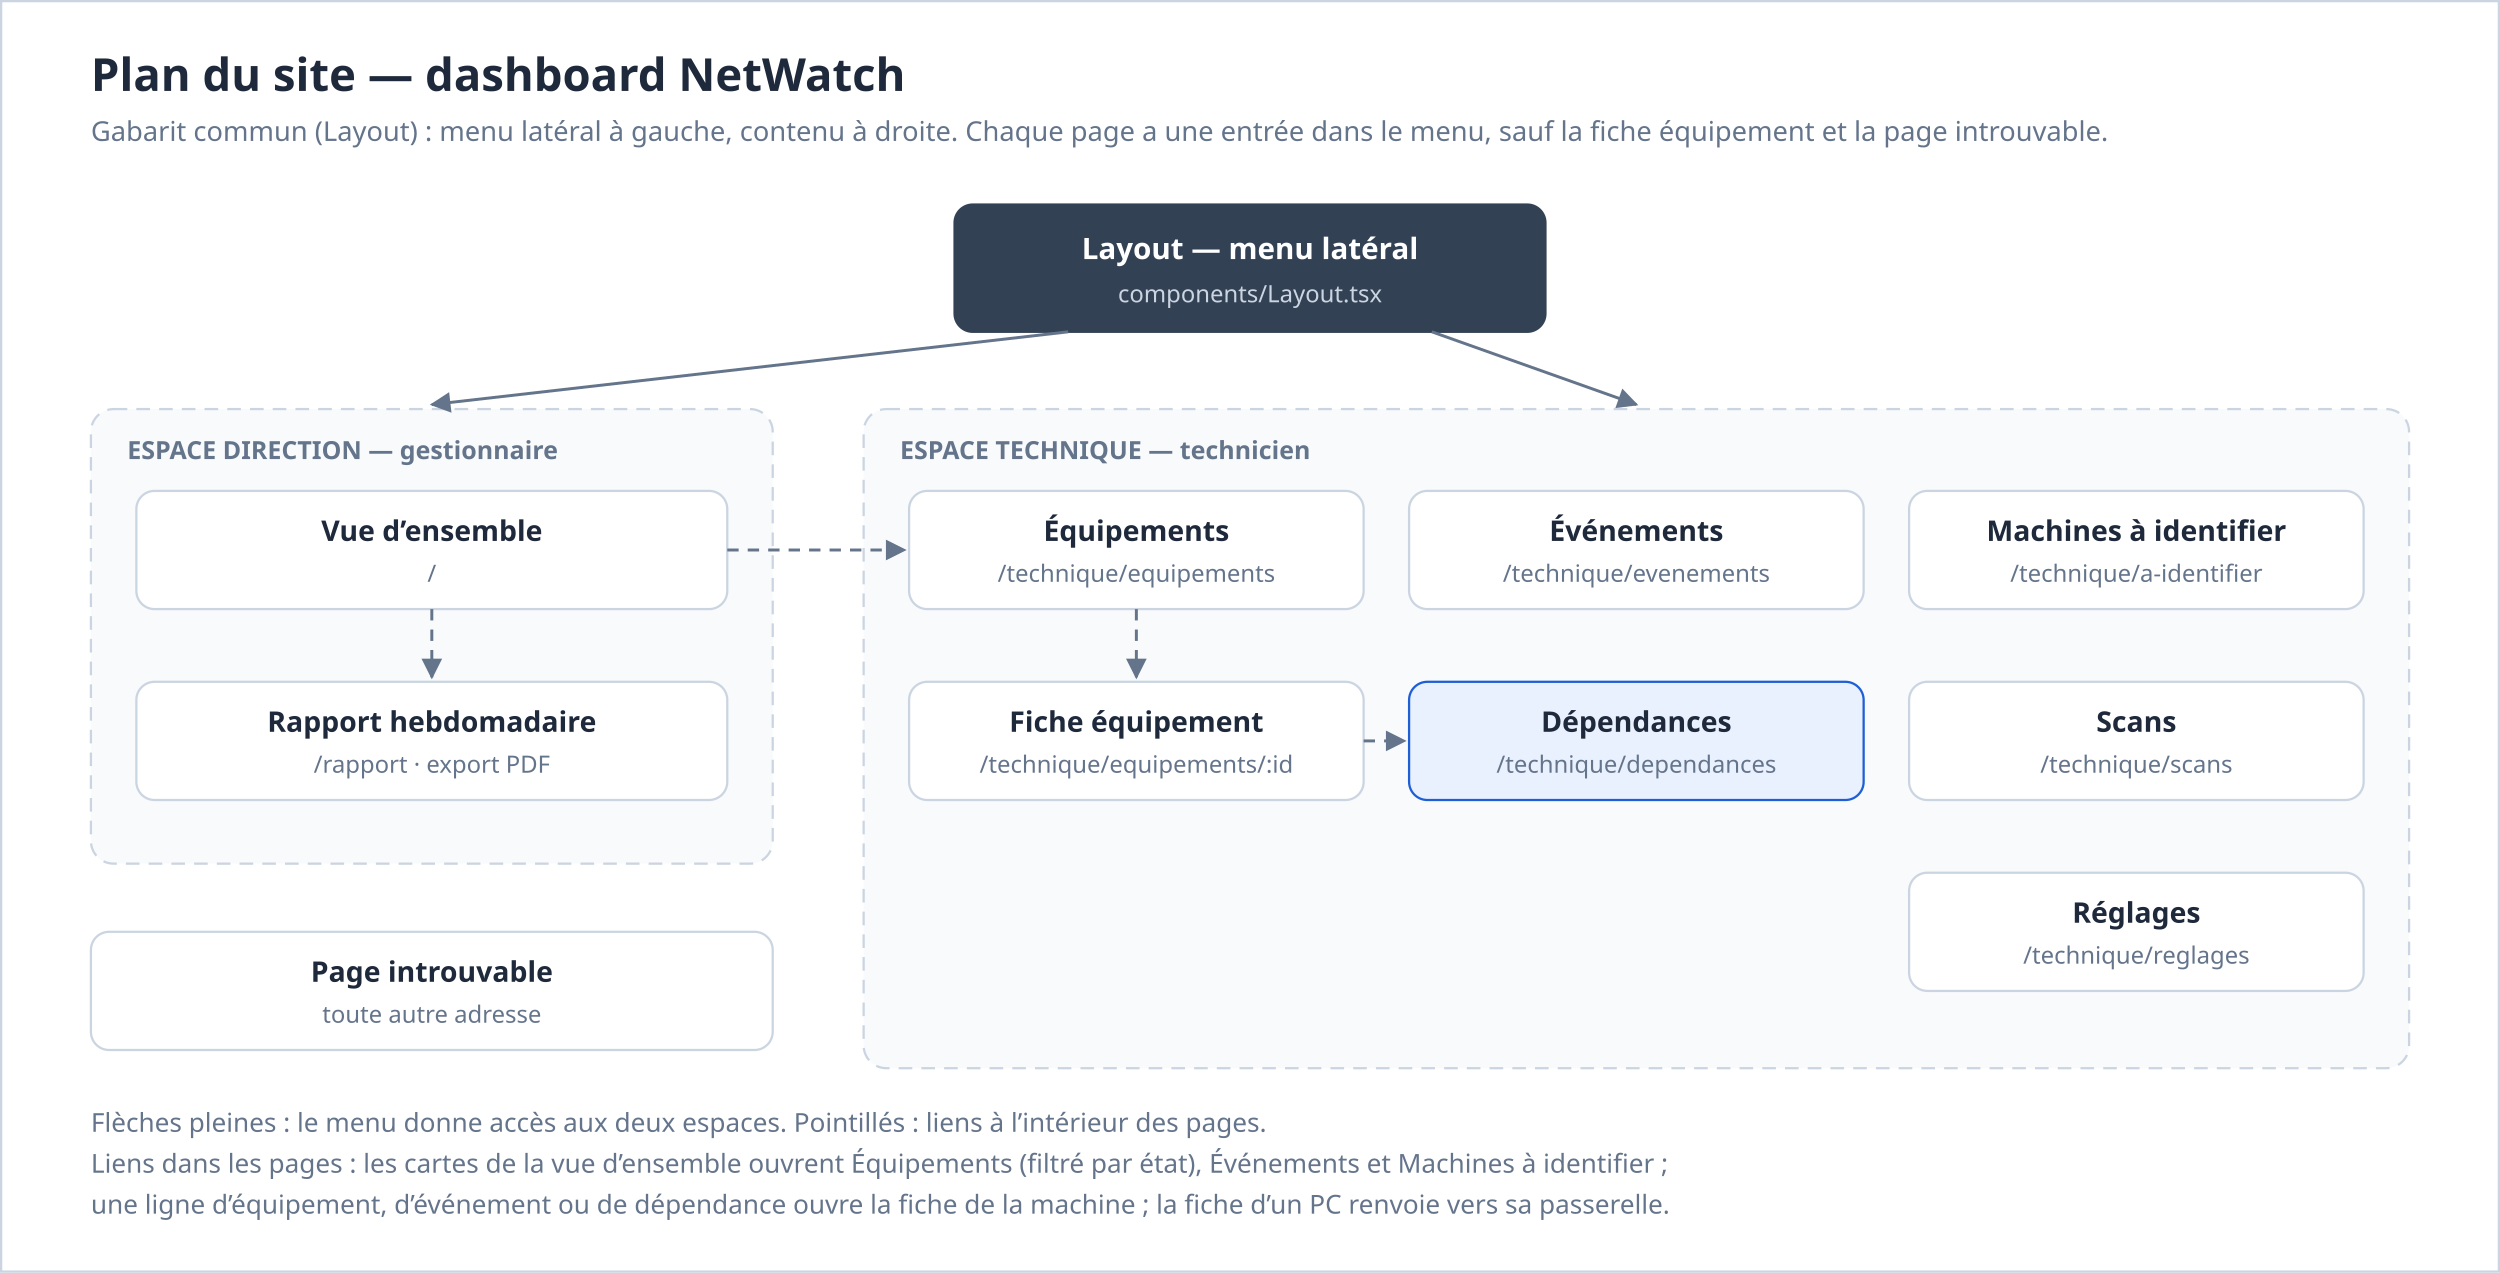
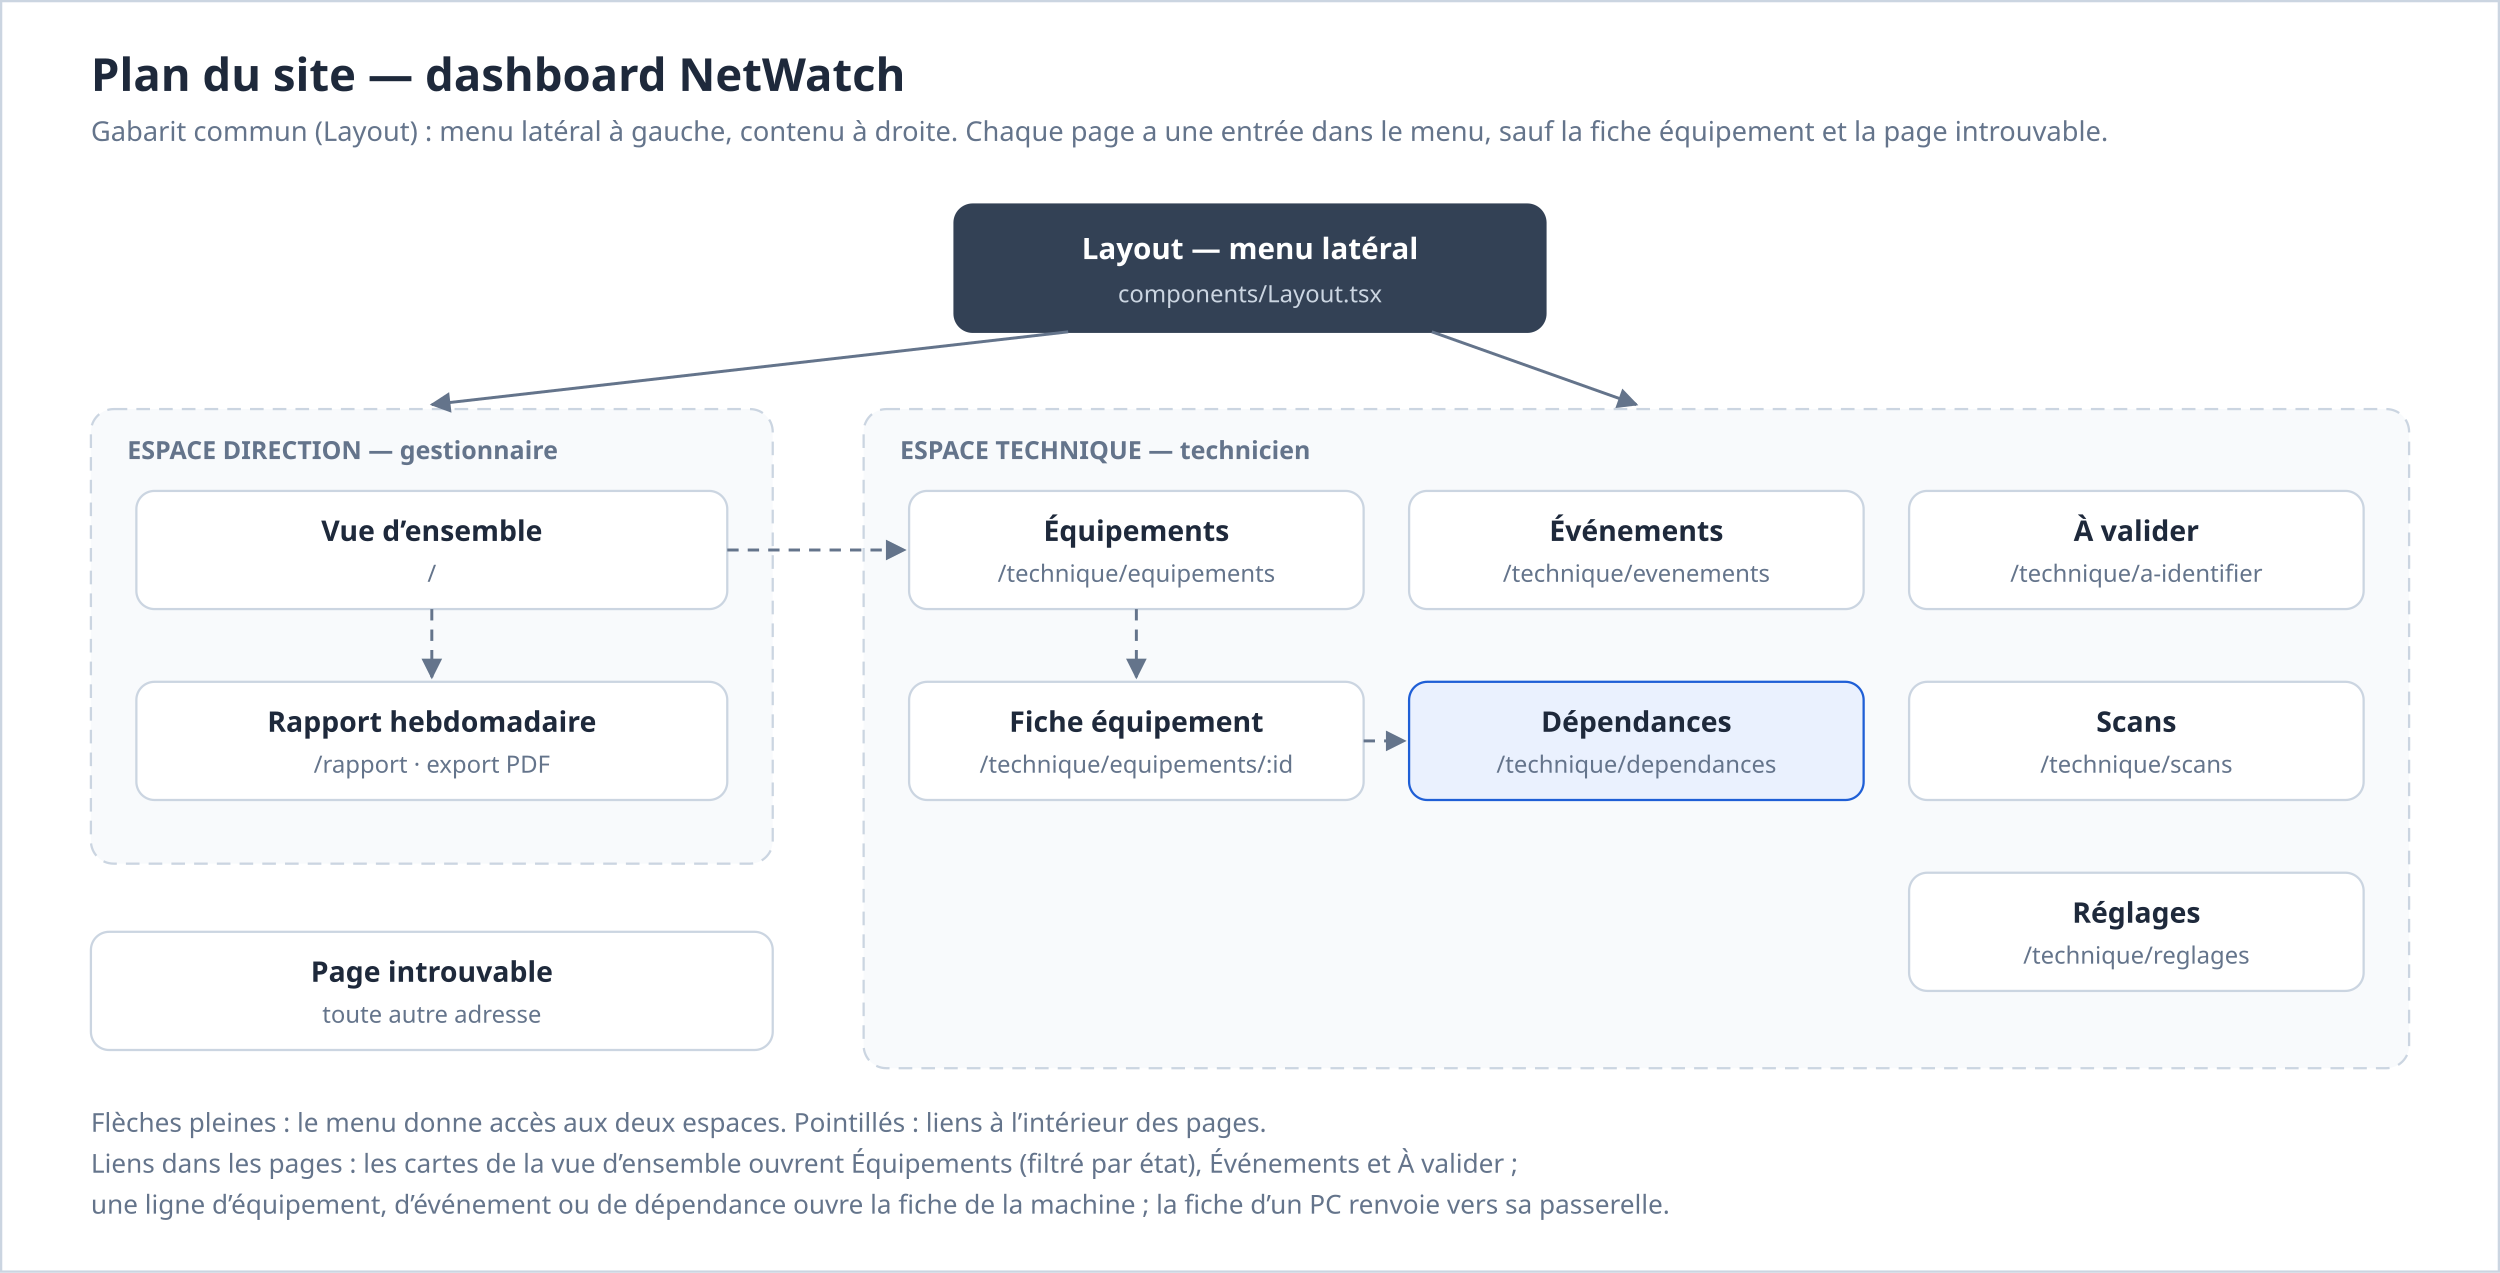
<svg xmlns="http://www.w3.org/2000/svg" viewBox="0 0 1100 560" width="1100" height="560" role="img" aria-label="Plan du site du dashboard NetWatch" font-family="Segoe UI, system-ui, sans-serif">
  <defs>
    <marker id="a" viewBox="0 0 10 10" refX="9" refY="5" markerWidth="7" markerHeight="7" orient="auto-start-reverse">
      <path d="M0,0 L10,5 L0,10 z" fill="#64748b" />
    </marker>
  </defs>
  <rect width="1100" height="560" fill="#fff" />
  <text x="40" y="40" font-size="20" fill="#1e293b" font-weight="700" text-anchor="start">Plan du site — dashboard NetWatch</text>
  <text x="40" y="62" font-size="12" fill="#64748b" font-weight="400" text-anchor="start">Gabarit commun (Layout) : menu latéral à gauche, contenu à droite. Chaque page a une entrée dans le menu, sauf la fiche équipement et la page introuvable.</text>
  <rect x="420" y="90" width="260" height="56" rx="8" fill="#334155" stroke="#334155" />
  <text x="550" y="114" font-size="13" fill="#fff" font-weight="700" text-anchor="middle">Layout — menu latéral</text>
  <text x="550" y="133" font-size="10.5" fill="#cbd5e1" font-weight="400" text-anchor="middle">components/Layout.tsx</text>
  <rect x="40" y="180" width="300" height="200" rx="10" fill="#f8fafc" stroke="#cbd5e1" stroke-dasharray="6 4" />
  <text x="56" y="202" font-size="11" fill="#64748b" font-weight="700" text-anchor="start">ESPACE DIRECTION — gestionnaire</text>
  <rect x="60" y="216" width="260" height="52" rx="8" fill="#fff" stroke="#cbd5e1" />
  <text x="190" y="238" font-size="12.5" fill="#1e293b" font-weight="700" text-anchor="middle">Vue d’ensemble</text>
  <text x="190" y="256" font-size="10.5" fill="#64748b" font-weight="400" text-anchor="middle">/</text>
  <rect x="60" y="300" width="260" height="52" rx="8" fill="#fff" stroke="#cbd5e1" />
  <text x="190" y="322" font-size="12.5" fill="#1e293b" font-weight="700" text-anchor="middle">Rapport hebdomadaire</text>
  <text x="190" y="340" font-size="10.5" fill="#64748b" font-weight="400" text-anchor="middle">/rapport · export PDF</text>
  <rect x="380" y="180" width="680" height="290" rx="10" fill="#f8fafc" stroke="#cbd5e1" stroke-dasharray="6 4" />
  <text x="396" y="202" font-size="11" fill="#64748b" font-weight="700" text-anchor="start">ESPACE TECHNIQUE — technicien</text>
  <rect x="400" y="216" width="200" height="52" rx="8" fill="#fff" stroke="#cbd5e1" />
  <text x="500" y="238" font-size="12.5" fill="#1e293b" font-weight="700" text-anchor="middle">Équipements</text>
  <text x="500" y="256" font-size="10.5" fill="#64748b" font-weight="400" text-anchor="middle">/technique/equipements</text>
  <rect x="620" y="216" width="200" height="52" rx="8" fill="#fff" stroke="#cbd5e1" />
  <text x="720" y="238" font-size="12.5" fill="#1e293b" font-weight="700" text-anchor="middle">Événements</text>
  <text x="720" y="256" font-size="10.5" fill="#64748b" font-weight="400" text-anchor="middle">/technique/evenements</text>
  <rect x="840" y="216" width="200" height="52" rx="8" fill="#fff" stroke="#cbd5e1" />
-   <text x="940" y="238" font-size="12.5" fill="#1e293b" font-weight="700" text-anchor="middle">Machines à identifier</text>
+   <text x="940" y="238" font-size="12.5" fill="#1e293b" font-weight="700" text-anchor="middle">À valider</text>
  <text x="940" y="256" font-size="10.5" fill="#64748b" font-weight="400" text-anchor="middle">/technique/a-identifier</text>
  <rect x="400" y="300" width="200" height="52" rx="8" fill="#fff" stroke="#cbd5e1" />
  <text x="500" y="322" font-size="12.5" fill="#1e293b" font-weight="700" text-anchor="middle">Fiche équipement</text>
  <text x="500" y="340" font-size="10.5" fill="#64748b" font-weight="400" text-anchor="middle">/technique/equipements/:id</text>
  <rect x="620" y="300" width="200" height="52" rx="8" fill="#eaf1fe" stroke="#1f5fd6" />
  <text x="720" y="322" font-size="12.5" fill="#1e293b" font-weight="700" text-anchor="middle">Dépendances</text>
  <text x="720" y="340" font-size="10.5" fill="#64748b" font-weight="400" text-anchor="middle">/technique/dependances</text>
  <rect x="840" y="300" width="200" height="52" rx="8" fill="#fff" stroke="#cbd5e1" />
  <text x="940" y="322" font-size="12.5" fill="#1e293b" font-weight="700" text-anchor="middle">Scans</text>
  <text x="940" y="340" font-size="10.5" fill="#64748b" font-weight="400" text-anchor="middle">/technique/scans</text>
  <rect x="840" y="384" width="200" height="52" rx="8" fill="#fff" stroke="#cbd5e1" />
  <text x="940" y="406" font-size="12.5" fill="#1e293b" font-weight="700" text-anchor="middle">Réglages</text>
  <text x="940" y="424" font-size="10.5" fill="#64748b" font-weight="400" text-anchor="middle">/technique/reglages</text>
  <rect x="40" y="410" width="300" height="52" rx="8" fill="#fff" stroke="#cbd5e1" />
  <text x="190" y="432" font-size="12.5" fill="#1e293b" font-weight="700" text-anchor="middle">Page introuvable</text>
  <text x="190" y="450" font-size="10.5" fill="#64748b" font-weight="400" text-anchor="middle">toute autre adresse</text>
  <line x1="470" y1="146" x2="190" y2="178" stroke="#64748b" stroke-width="1.3" marker-end="url(#a)" />
  <line x1="630" y1="146" x2="720" y2="178" stroke="#64748b" stroke-width="1.3" marker-end="url(#a)" />
  <line x1="500" y1="268" x2="500" y2="298" stroke="#64748b" stroke-width="1.3" stroke-dasharray="5 4" marker-end="url(#a)" />
  <line x1="600" y1="326" x2="618" y2="326" stroke="#64748b" stroke-width="1.3" stroke-dasharray="5 4" marker-end="url(#a)" />
  <line x1="320" y1="242" x2="398" y2="242" stroke="#64748b" stroke-width="1.3" stroke-dasharray="5 4" marker-end="url(#a)" />
  <line x1="190" y1="268" x2="190" y2="298" stroke="#64748b" stroke-width="1.3" stroke-dasharray="5 4" marker-end="url(#a)" />
  <text x="40" y="498" font-size="11.5" fill="#64748b" font-weight="400" text-anchor="start">Flèches pleines : le menu donne accès aux deux espaces. Pointillés : liens à l’intérieur des pages.</text>
-   <text x="40" y="516" font-size="11.5" fill="#64748b" font-weight="400" text-anchor="start">Liens dans les pages : les cartes de la vue d’ensemble ouvrent Équipements (filtré par état), Événements et Machines à identifier ;</text>
+   <text x="40" y="516" font-size="11.5" fill="#64748b" font-weight="400" text-anchor="start">Liens dans les pages : les cartes de la vue d’ensemble ouvrent Équipements (filtré par état), Événements et À valider ;</text>
  <text x="40" y="534" font-size="11.5" fill="#64748b" font-weight="400" text-anchor="start">une ligne d’équipement, d’événement ou de dépendance ouvre la fiche de la machine ; la fiche d’un PC renvoie vers sa passerelle.</text>
  <rect x="0.5" y="0.5" width="1099" height="559" fill="none" stroke="#cbd5e1" />
</svg>
